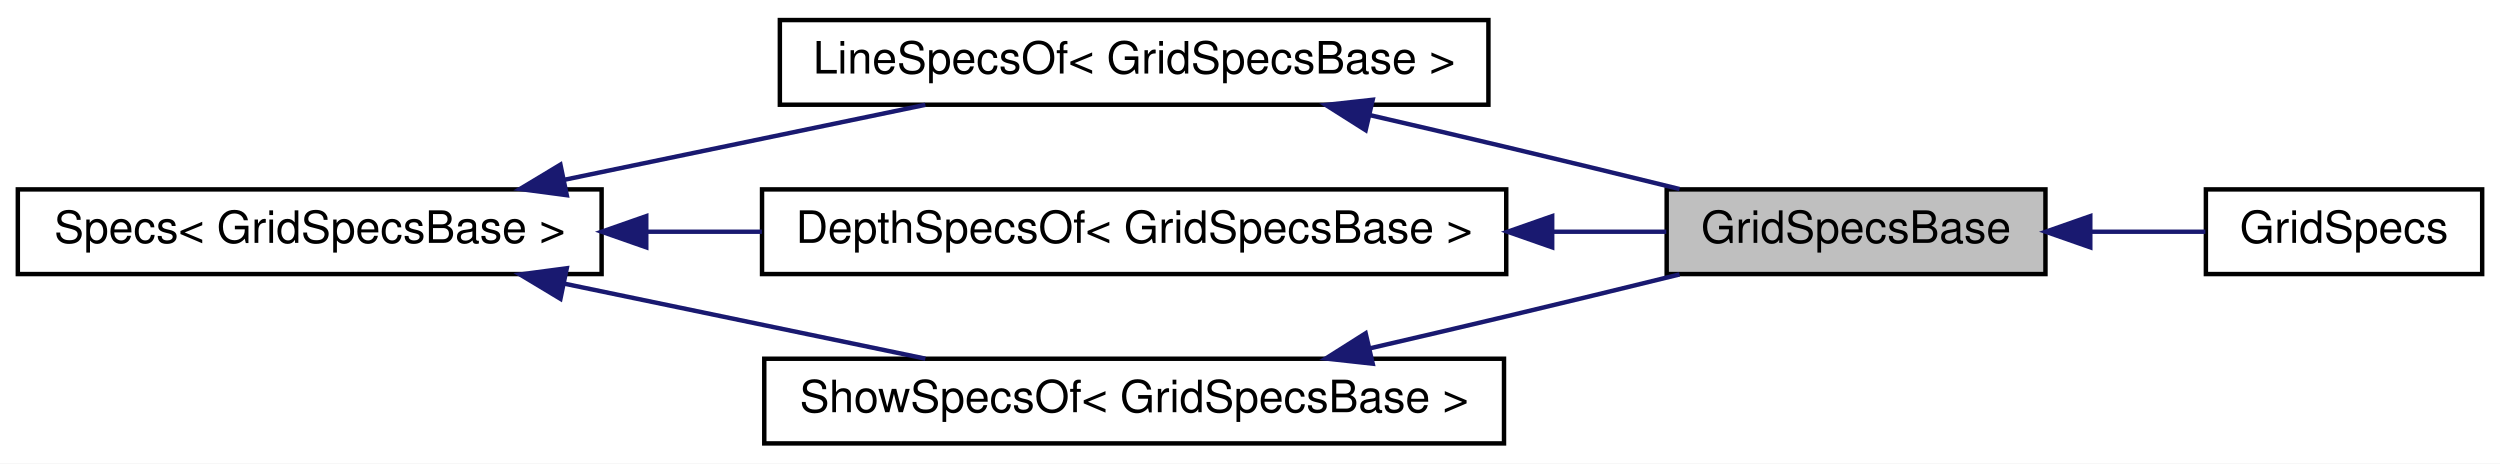
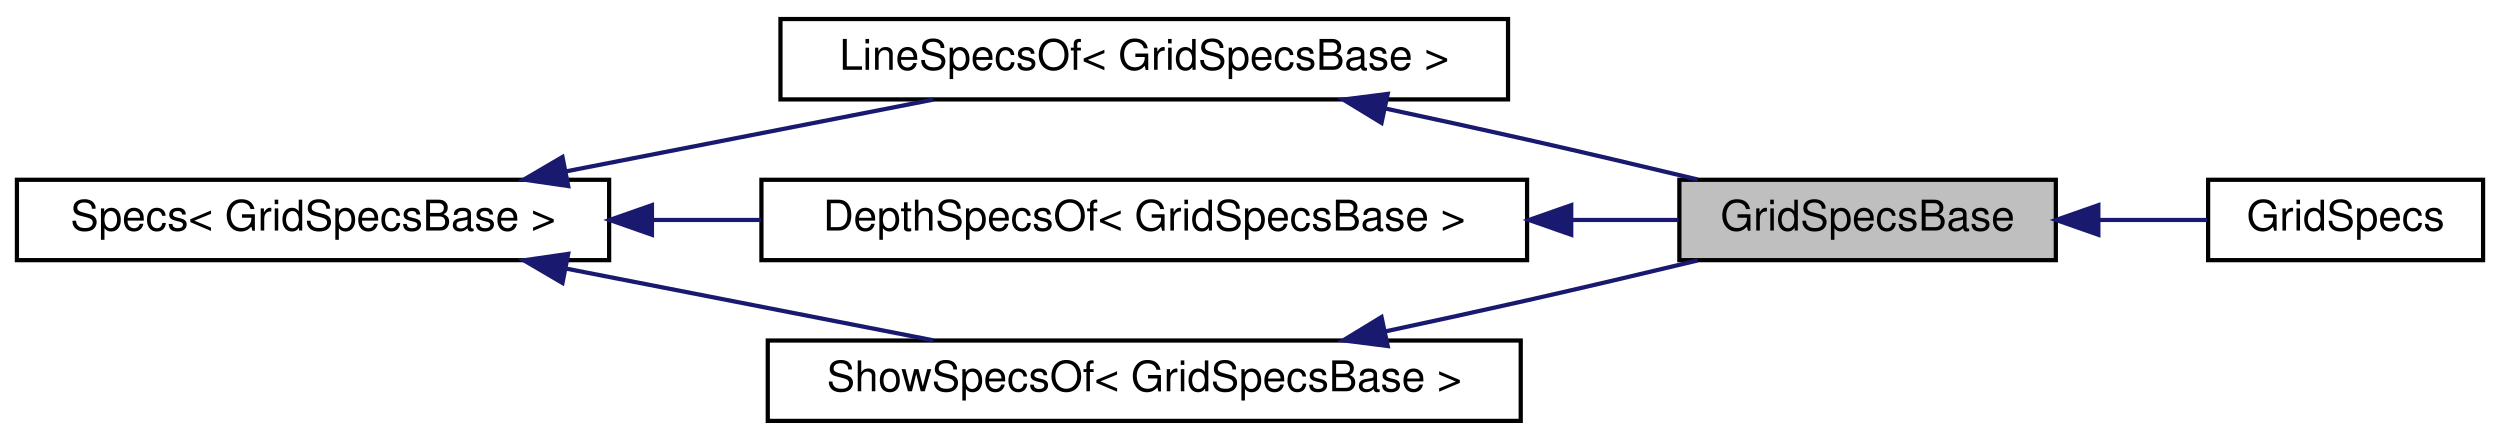
- <svg xmlns="http://www.w3.org/2000/svg" xmlns:xlink="http://www.w3.org/1999/xlink" width="561pt" height="104pt" viewBox="0.00 0.00 561.00 104.00">
+ <svg xmlns="http://www.w3.org/2000/svg" xmlns:xlink="http://www.w3.org/1999/xlink" width="591pt" height="104pt" viewBox="0.00 0.00 591.00 104.00">
  <g id="graph0" class="graph" transform="scale(1 1) rotate(0) translate(4 100)">
-     <polygon fill="white" stroke="transparent" points="-4,4 -4,-100 557,-100 557,4 -4,4" />
+     <polygon fill="white" stroke="transparent" points="-4,4 -4,-100 587,-100 587,4 -4,4" />
    <g id="node1" class="node">
      <g id="a_node1">
        <a xlink:title="The class used to specify options for grid lines along axis tics (major or minor).">
-           <polygon fill="#bfbfbf" stroke="black" points="370,-38.5 370,-57.5 455,-57.5 455,-38.5 370,-38.5" />
-           <text text-anchor="middle" x="412.5" y="-45.5" font-family="Helvetica" font-size="10.00">GridSpecsBase</text>
+           <polygon fill="#bfbfbf" stroke="black" points="393,-38.5 393,-57.5 482,-57.5 482,-38.5 393,-38.5" />
+           <text text-anchor="middle" x="437.5" y="-45.5" font-family="Helvetica,sans-Serif" font-size="10.00">GridSpecsBase</text>
        </a>
      </g>
    </g>
    <g id="node6" class="node">
      <g id="a_node6">
        <a xlink:href="classsciplot_1_1GridSpecs.html" target="_top" xlink:title="The class used to specify options for grid.">
-           <polygon fill="white" stroke="black" points="491,-38.5 491,-57.5 553,-57.5 553,-38.5 491,-38.5" />
-           <text text-anchor="middle" x="522" y="-45.5" font-family="Helvetica" font-size="10.00">GridSpecs</text>
+           <polygon fill="white" stroke="black" points="518,-38.5 518,-57.5 583,-57.5 583,-38.5 518,-38.5" />
+           <text text-anchor="middle" x="550.5" y="-45.5" font-family="Helvetica,sans-Serif" font-size="10.00">GridSpecs</text>
        </a>
      </g>
    </g>
    <g id="edge7" class="edge">
-       <path fill="none" stroke="midnightblue" d="M465.28,-48C474.05,-48 482.9,-48 490.88,-48" />
-       <polygon fill="midnightblue" stroke="midnightblue" points="465.06,-44.5 455.06,-48 465.06,-51.5 465.06,-44.5" />
+       <path fill="none" stroke="midnightblue" d="M492.23,-48C500.96,-48 509.76,-48 517.74,-48" />
+       <polygon fill="midnightblue" stroke="midnightblue" points="492.05,-44.5 482.05,-48 492.05,-51.5 492.05,-44.5" />
    </g>
    <g id="node2" class="node">
      <g id="a_node2">
        <a xlink:href="classsciplot_1_1LineSpecsOf.html" target="_top" xlink:title=" ">
-           <polygon fill="white" stroke="black" points="171,-76.5 171,-95.5 330,-95.5 330,-76.5 171,-76.5" />
-           <text text-anchor="middle" x="250.5" y="-83.5" font-family="Helvetica" font-size="10.00">LineSpecsOf&lt; GridSpecsBase &gt;</text>
+           <polygon fill="white" stroke="black" points="180.5,-76.5 180.5,-95.5 352.5,-95.5 352.5,-76.5 180.5,-76.5" />
+           <text text-anchor="middle" x="266.5" y="-83.5" font-family="Helvetica,sans-Serif" font-size="10.00">LineSpecsOf&lt; GridSpecsBase &gt;</text>
        </a>
      </g>
    </g>
    <g id="edge1" class="edge">
-       <path fill="none" stroke="midnightblue" d="M303.46,-74.15C313.59,-71.81 324.13,-69.35 334,-67 346.67,-63.99 360.48,-60.63 372.89,-57.58" />
-       <polygon fill="midnightblue" stroke="midnightblue" points="302.45,-70.79 293.5,-76.45 304.03,-77.61 302.45,-70.79" />
+       <path fill="none" stroke="midnightblue" d="M323.56,-74.33C334.66,-71.95 346.2,-69.44 357,-67 370.15,-64.03 384.49,-60.65 397.32,-57.57" />
+       <polygon fill="midnightblue" stroke="midnightblue" points="322.59,-70.95 313.54,-76.46 324.05,-77.8 322.59,-70.95" />
    </g>
    <g id="node3" class="node">
      <g id="a_node3">
        <a xlink:href="classsciplot_1_1Specs.html" target="_top" xlink:title=" ">
-           <polygon fill="white" stroke="black" points="0,-38.5 0,-57.5 131,-57.5 131,-38.5 0,-38.5" />
-           <text text-anchor="middle" x="65.5" y="-45.5" font-family="Helvetica" font-size="10.00">Specs&lt; GridSpecsBase &gt;</text>
+           <polygon fill="white" stroke="black" points="0,-38.5 0,-57.5 140,-57.5 140,-38.5 0,-38.5" />
+           <text text-anchor="middle" x="70" y="-45.5" font-family="Helvetica,sans-Serif" font-size="10.00">Specs&lt; GridSpecsBase &gt;</text>
        </a>
      </g>
    </g>
    <g id="edge2" class="edge">
-       <path fill="none" stroke="midnightblue" d="M122.75,-59.68C148.71,-65.07 179.12,-71.39 203.65,-76.48" />
-       <polygon fill="midnightblue" stroke="midnightblue" points="123.18,-56.2 112.68,-57.59 121.76,-63.05 123.18,-56.2" />
+       <path fill="none" stroke="midnightblue" d="M129.81,-59.49C157.56,-64.91 190.29,-71.31 216.65,-76.46" />
+       <polygon fill="midnightblue" stroke="midnightblue" points="130.32,-56.02 119.83,-57.54 128.97,-62.89 130.32,-56.02" />
    </g>
    <g id="node4" class="node">
      <g id="a_node4">
        <a xlink:href="classsciplot_1_1DepthSpecsOf.html" target="_top" xlink:title=" ">
-           <polygon fill="white" stroke="black" points="167,-38.5 167,-57.5 334,-57.5 334,-38.5 167,-38.5" />
-           <text text-anchor="middle" x="250.5" y="-45.5" font-family="Helvetica" font-size="10.00">DepthSpecsOf&lt; GridSpecsBase &gt;</text>
+           <polygon fill="white" stroke="black" points="176,-38.5 176,-57.5 357,-57.5 357,-38.5 176,-38.5" />
+           <text text-anchor="middle" x="266.5" y="-45.5" font-family="Helvetica,sans-Serif" font-size="10.00">DepthSpecsOf&lt; GridSpecsBase &gt;</text>
        </a>
      </g>
    </g>
    <g id="edge4" class="edge">
-       <path fill="none" stroke="midnightblue" d="M141.24,-48C149.72,-48 158.4,-48 166.97,-48" />
-       <polygon fill="midnightblue" stroke="midnightblue" points="141.02,-44.5 131.02,-48 141.02,-51.5 141.02,-44.5" />
+       <path fill="none" stroke="midnightblue" d="M150.29,-48C158.71,-48 167.32,-48 175.85,-48" />
+       <polygon fill="midnightblue" stroke="midnightblue" points="150.12,-44.5 140.12,-48 150.12,-51.5 150.12,-44.5" />
    </g>
    <g id="node5" class="node">
      <g id="a_node5">
        <a xlink:href="classsciplot_1_1ShowSpecsOf.html" target="_top" xlink:title=" ">
-           <polygon fill="white" stroke="black" points="167.5,-0.5 167.5,-19.5 333.5,-19.5 333.5,-0.5 167.5,-0.5" />
-           <text text-anchor="middle" x="250.5" y="-7.5" font-family="Helvetica" font-size="10.00">ShowSpecsOf&lt; GridSpecsBase &gt;</text>
+           <polygon fill="white" stroke="black" points="177.5,-0.5 177.5,-19.5 355.5,-19.5 355.5,-0.5 177.5,-0.5" />
+           <text text-anchor="middle" x="266.5" y="-7.5" font-family="Helvetica,sans-Serif" font-size="10.00">ShowSpecsOf&lt; GridSpecsBase &gt;</text>
        </a>
      </g>
    </g>
    <g id="edge6" class="edge">
-       <path fill="none" stroke="midnightblue" d="M122.75,-36.32C148.71,-30.93 179.12,-24.61 203.65,-19.52" />
-       <polygon fill="midnightblue" stroke="midnightblue" points="121.76,-32.95 112.68,-38.41 123.18,-39.8 121.76,-32.95" />
+       <path fill="none" stroke="midnightblue" d="M129.81,-36.51C157.56,-31.09 190.29,-24.69 216.65,-19.54" />
+       <polygon fill="midnightblue" stroke="midnightblue" points="128.97,-33.11 119.83,-38.46 130.32,-39.98 128.97,-33.11" />
    </g>
    <g id="edge3" class="edge">
-       <path fill="none" stroke="midnightblue" d="M344.4,-48C353.28,-48 361.93,-48 369.92,-48" />
-       <polygon fill="midnightblue" stroke="midnightblue" points="344.31,-44.5 334.31,-48 344.31,-51.5 344.31,-44.5" />
+       <path fill="none" stroke="midnightblue" d="M367.47,-48C376.29,-48 384.87,-48 392.82,-48" />
+       <polygon fill="midnightblue" stroke="midnightblue" points="367.44,-44.5 357.44,-48 367.44,-51.5 367.44,-44.5" />
    </g>
    <g id="edge5" class="edge">
-       <path fill="none" stroke="midnightblue" d="M303.46,-21.85C313.59,-24.19 324.13,-26.65 334,-29 346.67,-32.01 360.48,-35.37 372.89,-38.42" />
-       <polygon fill="midnightblue" stroke="midnightblue" points="304.03,-18.39 293.5,-19.55 302.45,-25.21 304.03,-18.39" />
+       <path fill="none" stroke="midnightblue" d="M323.56,-21.67C334.66,-24.05 346.2,-26.56 357,-29 370.15,-31.97 384.49,-35.35 397.32,-38.43" />
+       <polygon fill="midnightblue" stroke="midnightblue" points="324.05,-18.2 313.54,-19.54 322.59,-25.05 324.05,-18.2" />
    </g>
  </g>
</svg>
